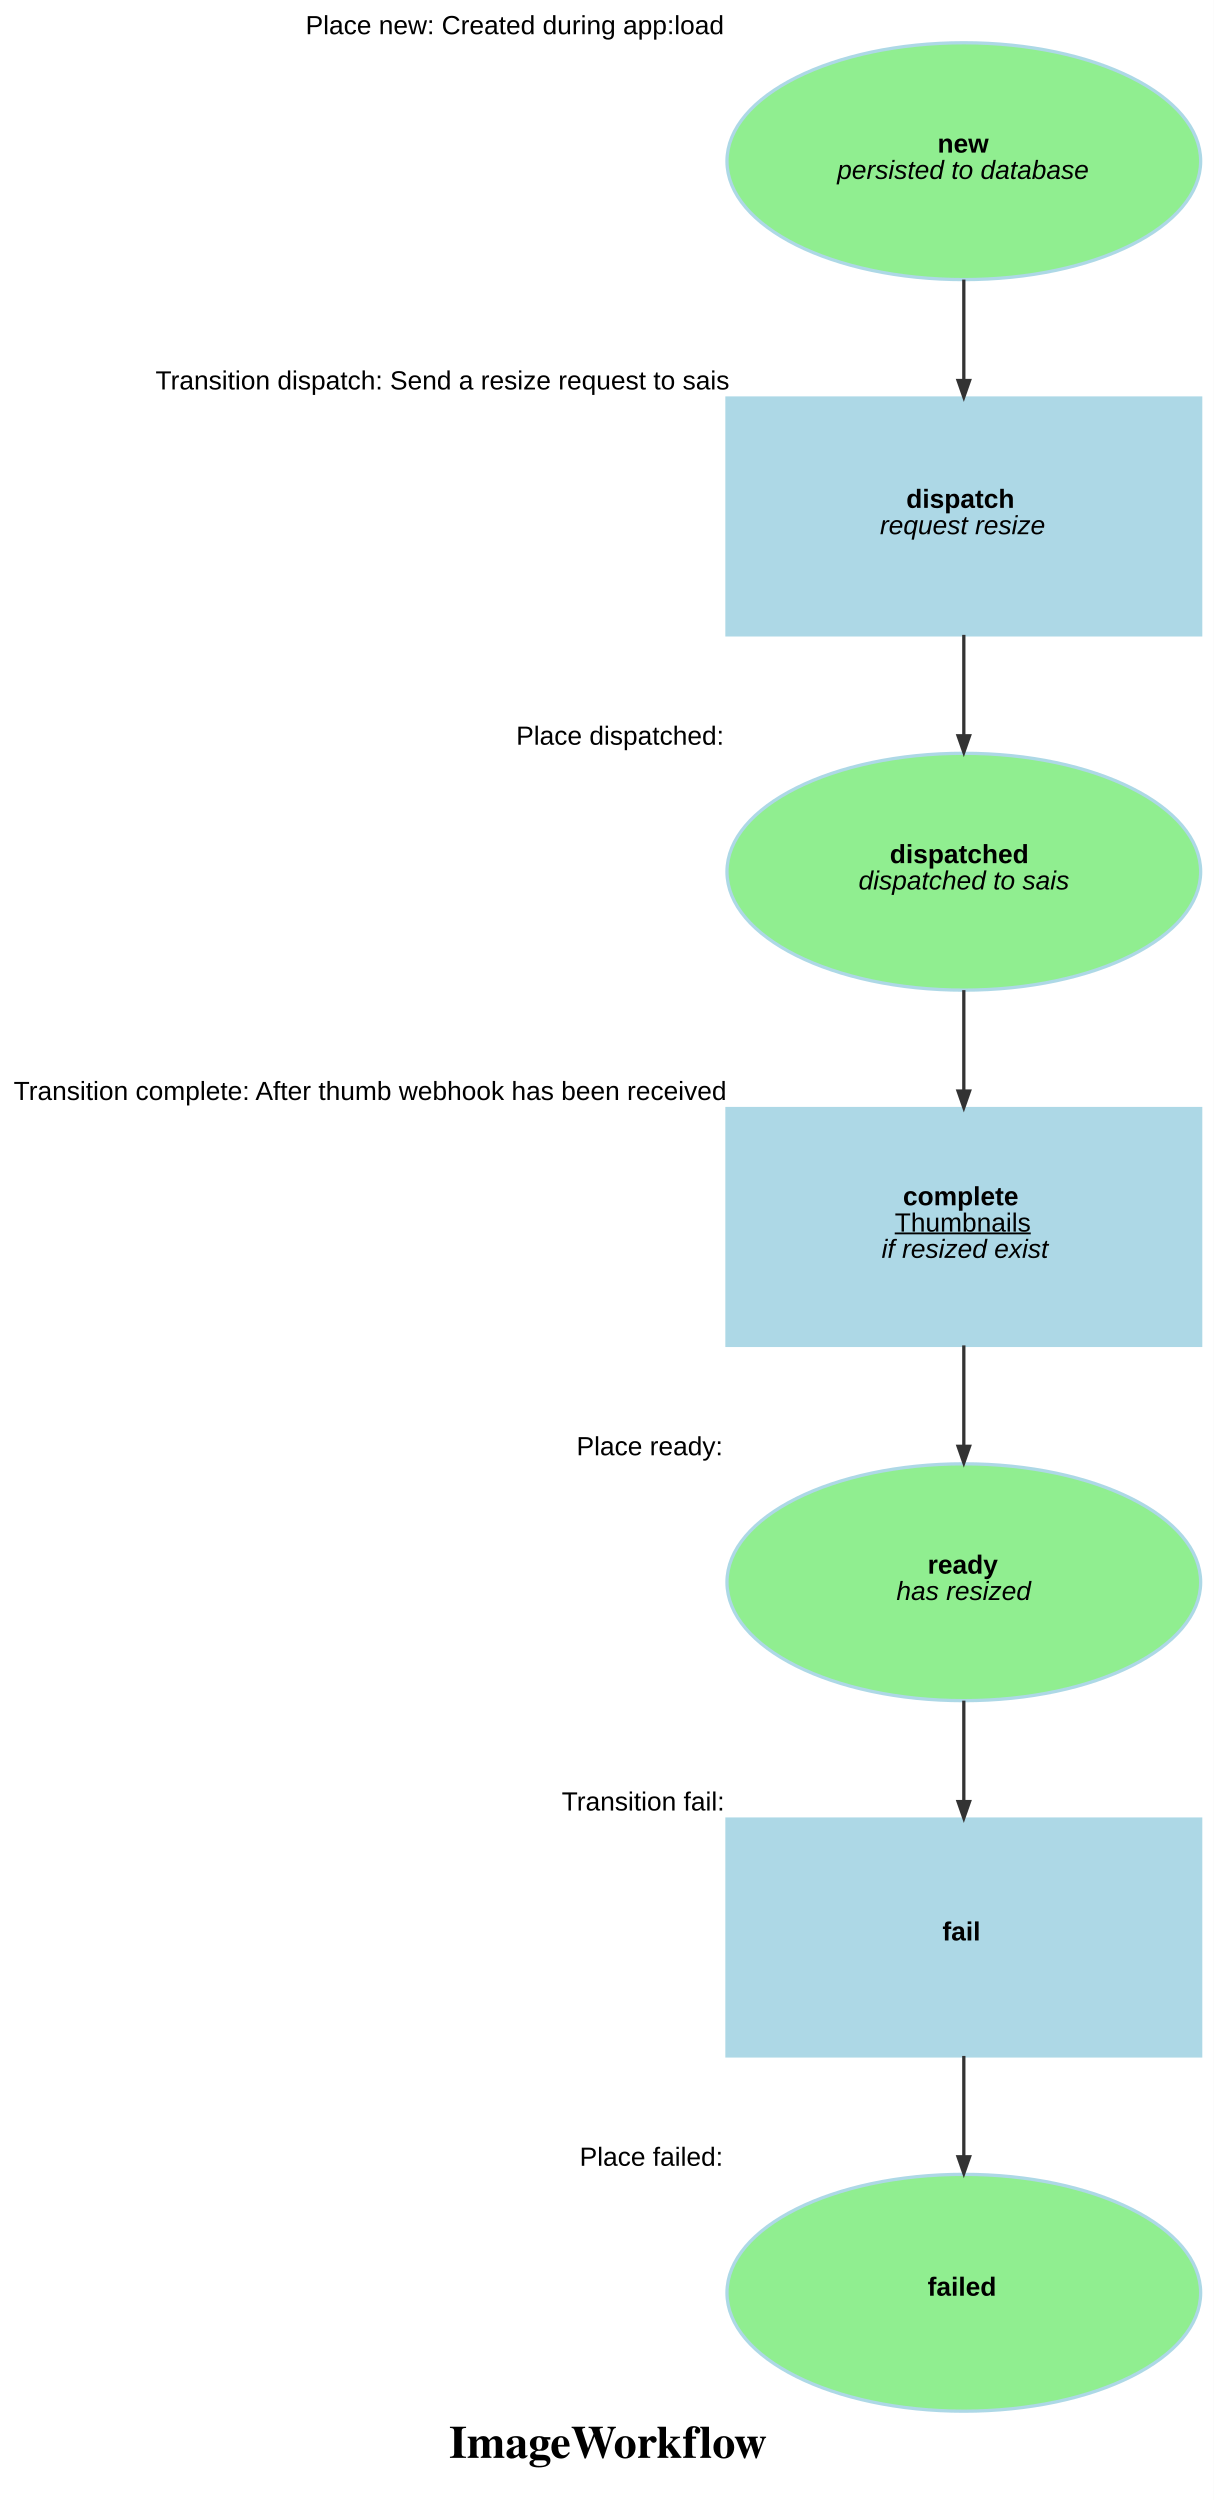
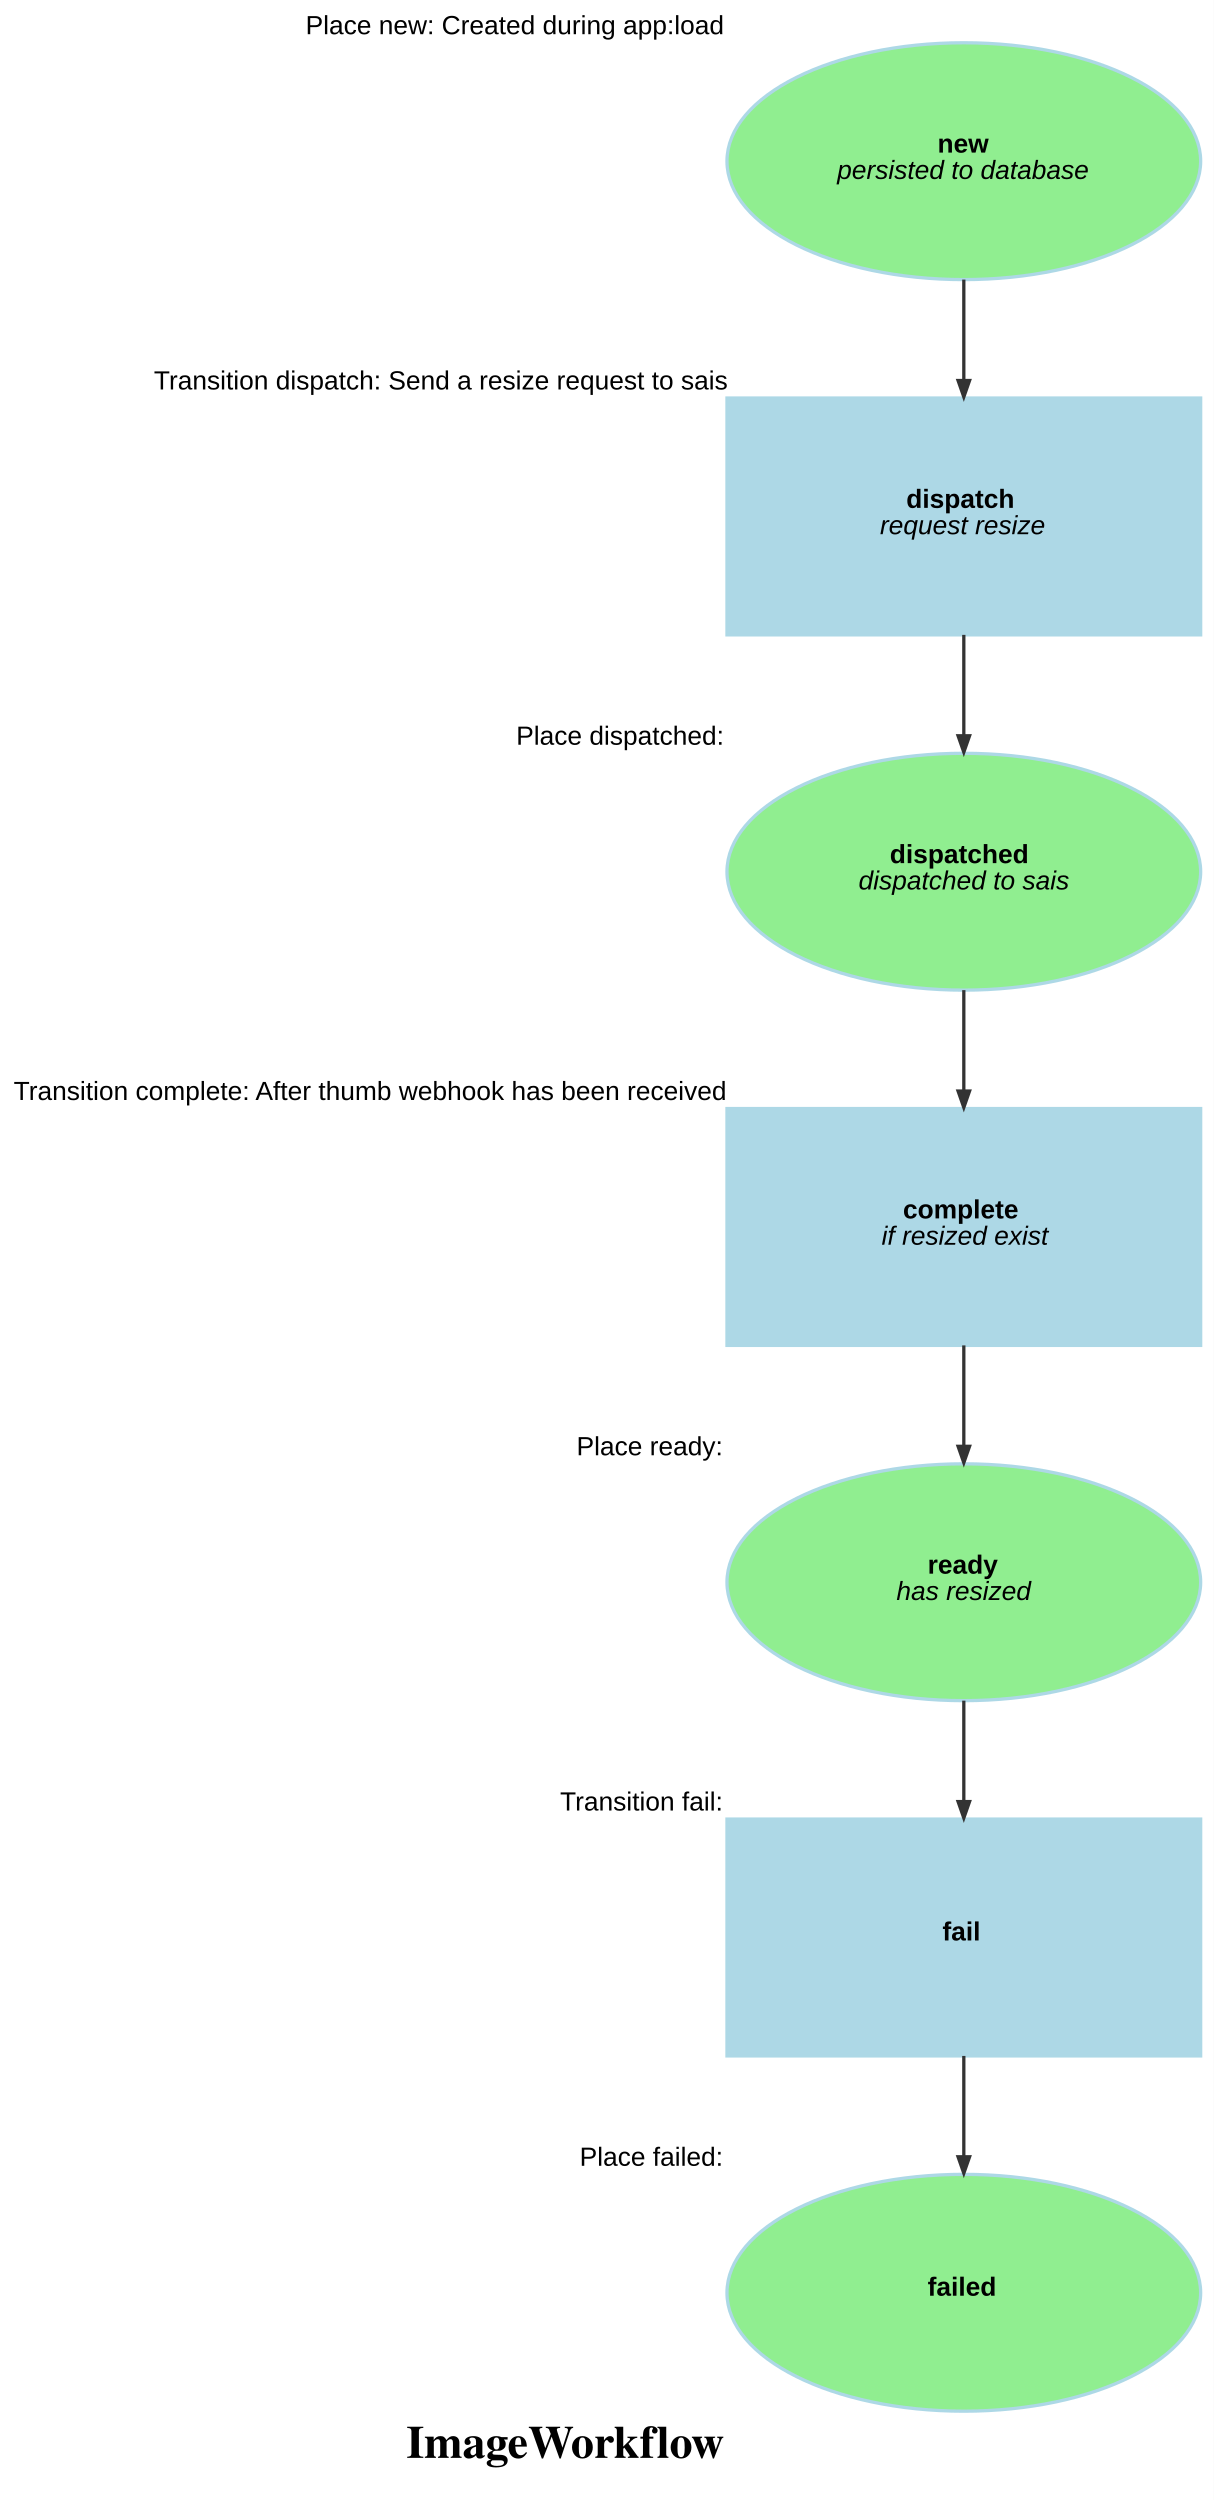
<svg xmlns="http://www.w3.org/2000/svg" width="369pt" height="760pt" viewBox="0.00 0.00 369.00 760.00">
  <g id="graph0" class="graph" transform="scale(1 1) rotate(0) translate(4 756)">
    <polygon fill="white" stroke="transparent" points="-4,4 -4,-756 365,-756 365,4 -4,4" />
-     <text text-anchor="start" x="132.5" y="-8.8" font-family="Times,serif" font-weight="bold" font-size="14.00">ImageWorkflow</text>
+     <text text-anchor="start" x="119.5" y="-8.8" font-family="Times,serif" font-weight="bold" font-size="14.00">ImageWorkflow</text>
    <g id="node1" class="node">
      <ellipse fill="lightgreen" stroke="lightBlue" cx="289" cy="-707" rx="72" ry="36" />
      <text text-anchor="start" x="281" y="-709.6" font-family="Arial" font-weight="bold" font-size="8.00">new</text>
      <text text-anchor="start" x="250.5" y="-701.6" font-family="Arial" font-style="italic" font-size="8.00">persisted to database</text>
      <text text-anchor="middle" x="152.5" y="-745.6" font-family="Arial" font-size="8.00">Place new: Created during app:load</text>
    </g>
    <g id="node5" class="node">
      <polygon fill="lightBlue" stroke="lightBlue" points="361,-635 217,-635 217,-563 361,-563 361,-635" />
      <text text-anchor="start" x="271.5" y="-601.6" font-family="Arial" font-weight="bold" font-size="8.00">dispatch</text>
      <text text-anchor="start" x="263.5" y="-593.6" font-family="Arial" font-style="italic" font-size="8.00">request resize</text>
-       <text text-anchor="middle" x="130.5" y="-637.6" font-family="Arial" font-size="8.00">Transition dispatch: Send a resize request to sais</text>
+       <text text-anchor="middle" x="130" y="-637.6" font-family="Arial" font-size="8.00">Transition dispatch: Send a resize request to sais</text>
    </g>
    <g id="edge1" class="edge">
      <path fill="none" stroke="#333333" d="M289,-671C289,-661.24 289,-650.56 289,-640.51" />
      <polygon fill="#333333" stroke="#333333" points="290.75,-640.33 289,-635.33 287.25,-640.33 290.75,-640.33" />
    </g>
    <g id="node2" class="node">
      <ellipse fill="lightgreen" stroke="lightBlue" cx="289" cy="-491" rx="72" ry="36" />
      <text text-anchor="start" x="266.5" y="-493.6" font-family="Arial" font-weight="bold" font-size="8.00">dispatched</text>
      <text text-anchor="start" x="257" y="-485.6" font-family="Arial" font-style="italic" font-size="8.00">dispatched to sais</text>
      <text text-anchor="middle" x="184.5" y="-529.6" font-family="Arial" font-size="8.00">Place dispatched: </text>
    </g>
    <g id="node6" class="node">
      <polygon fill="lightBlue" stroke="lightBlue" points="361,-419 217,-419 217,-347 361,-347 361,-419" />
-       <text text-anchor="start" x="270.5" y="-389.6" font-family="Arial" font-weight="bold" font-size="8.00">complete</text>
-       <text text-anchor="start" x="268" y="-381.6" font-family="Arial" text-decoration="underline" font-size="8.00">Thumbnails</text>
-       <text text-anchor="start" x="264" y="-373.6" font-family="Arial" font-style="italic" font-size="8.00">if resized exist</text>
+       <text text-anchor="start" x="270.5" y="-385.6" font-family="Arial" font-weight="bold" font-size="8.00">complete</text>
+       <text text-anchor="start" x="264" y="-377.6" font-family="Arial" font-style="italic" font-size="8.00">if resized exist</text>
      <text text-anchor="middle" x="108.5" y="-421.6" font-family="Arial" font-size="8.00">Transition complete: After thumb webhook has been received</text>
    </g>
    <g id="edge3" class="edge">
      <path fill="none" stroke="#333333" d="M289,-455C289,-445.24 289,-434.56 289,-424.51" />
      <polygon fill="#333333" stroke="#333333" points="290.75,-424.33 289,-419.33 287.25,-424.33 290.75,-424.33" />
    </g>
    <g id="node3" class="node">
      <ellipse fill="lightgreen" stroke="lightBlue" cx="289" cy="-275" rx="72" ry="36" />
      <text text-anchor="start" x="278" y="-277.6" font-family="Arial" font-weight="bold" font-size="8.00">ready</text>
      <text text-anchor="start" x="268.5" y="-269.6" font-family="Arial" font-style="italic" font-size="8.00">has resized</text>
      <text text-anchor="middle" x="193.5" y="-313.6" font-family="Arial" font-size="8.00">Place ready: </text>
    </g>
    <g id="node7" class="node">
      <polygon fill="lightBlue" stroke="lightBlue" points="361,-203 217,-203 217,-131 361,-131 361,-203" />
      <text text-anchor="start" x="282.5" y="-166.1" font-family="Arial" font-weight="bold" font-size="8.00">fail</text>
-       <text text-anchor="middle" x="191.5" y="-205.6" font-family="Arial" font-size="8.00">Transition fail: </text>
+       <text text-anchor="middle" x="191" y="-205.6" font-family="Arial" font-size="8.00">Transition fail: </text>
    </g>
    <g id="edge5" class="edge">
      <path fill="none" stroke="#333333" d="M289,-239C289,-229.24 289,-218.56 289,-208.51" />
      <polygon fill="#333333" stroke="#333333" points="290.75,-208.33 289,-203.33 287.25,-208.33 290.75,-208.33" />
    </g>
    <g id="node4" class="node">
      <ellipse fill="lightgreen" stroke="lightBlue" cx="289" cy="-59" rx="72" ry="36" />
      <text text-anchor="start" x="278" y="-58.1" font-family="Arial" font-weight="bold" font-size="8.00">failed</text>
      <text text-anchor="middle" x="194" y="-97.6" font-family="Arial" font-size="8.00">Place failed: </text>
    </g>
    <g id="edge2" class="edge">
      <path fill="none" stroke="#333333" d="M289,-563C289,-553.24 289,-542.56 289,-532.51" />
      <polygon fill="#333333" stroke="#333333" points="290.75,-532.33 289,-527.33 287.25,-532.33 290.75,-532.33" />
    </g>
    <g id="edge4" class="edge">
      <path fill="none" stroke="#333333" d="M289,-347C289,-337.24 289,-326.56 289,-316.51" />
      <polygon fill="#333333" stroke="#333333" points="290.75,-316.33 289,-311.33 287.25,-316.33 290.75,-316.33" />
    </g>
    <g id="edge6" class="edge">
      <path fill="none" stroke="#333333" d="M289,-131C289,-121.24 289,-110.56 289,-100.51" />
      <polygon fill="#333333" stroke="#333333" points="290.75,-100.33 289,-95.33 287.25,-100.33 290.75,-100.33" />
    </g>
  </g>
</svg>
